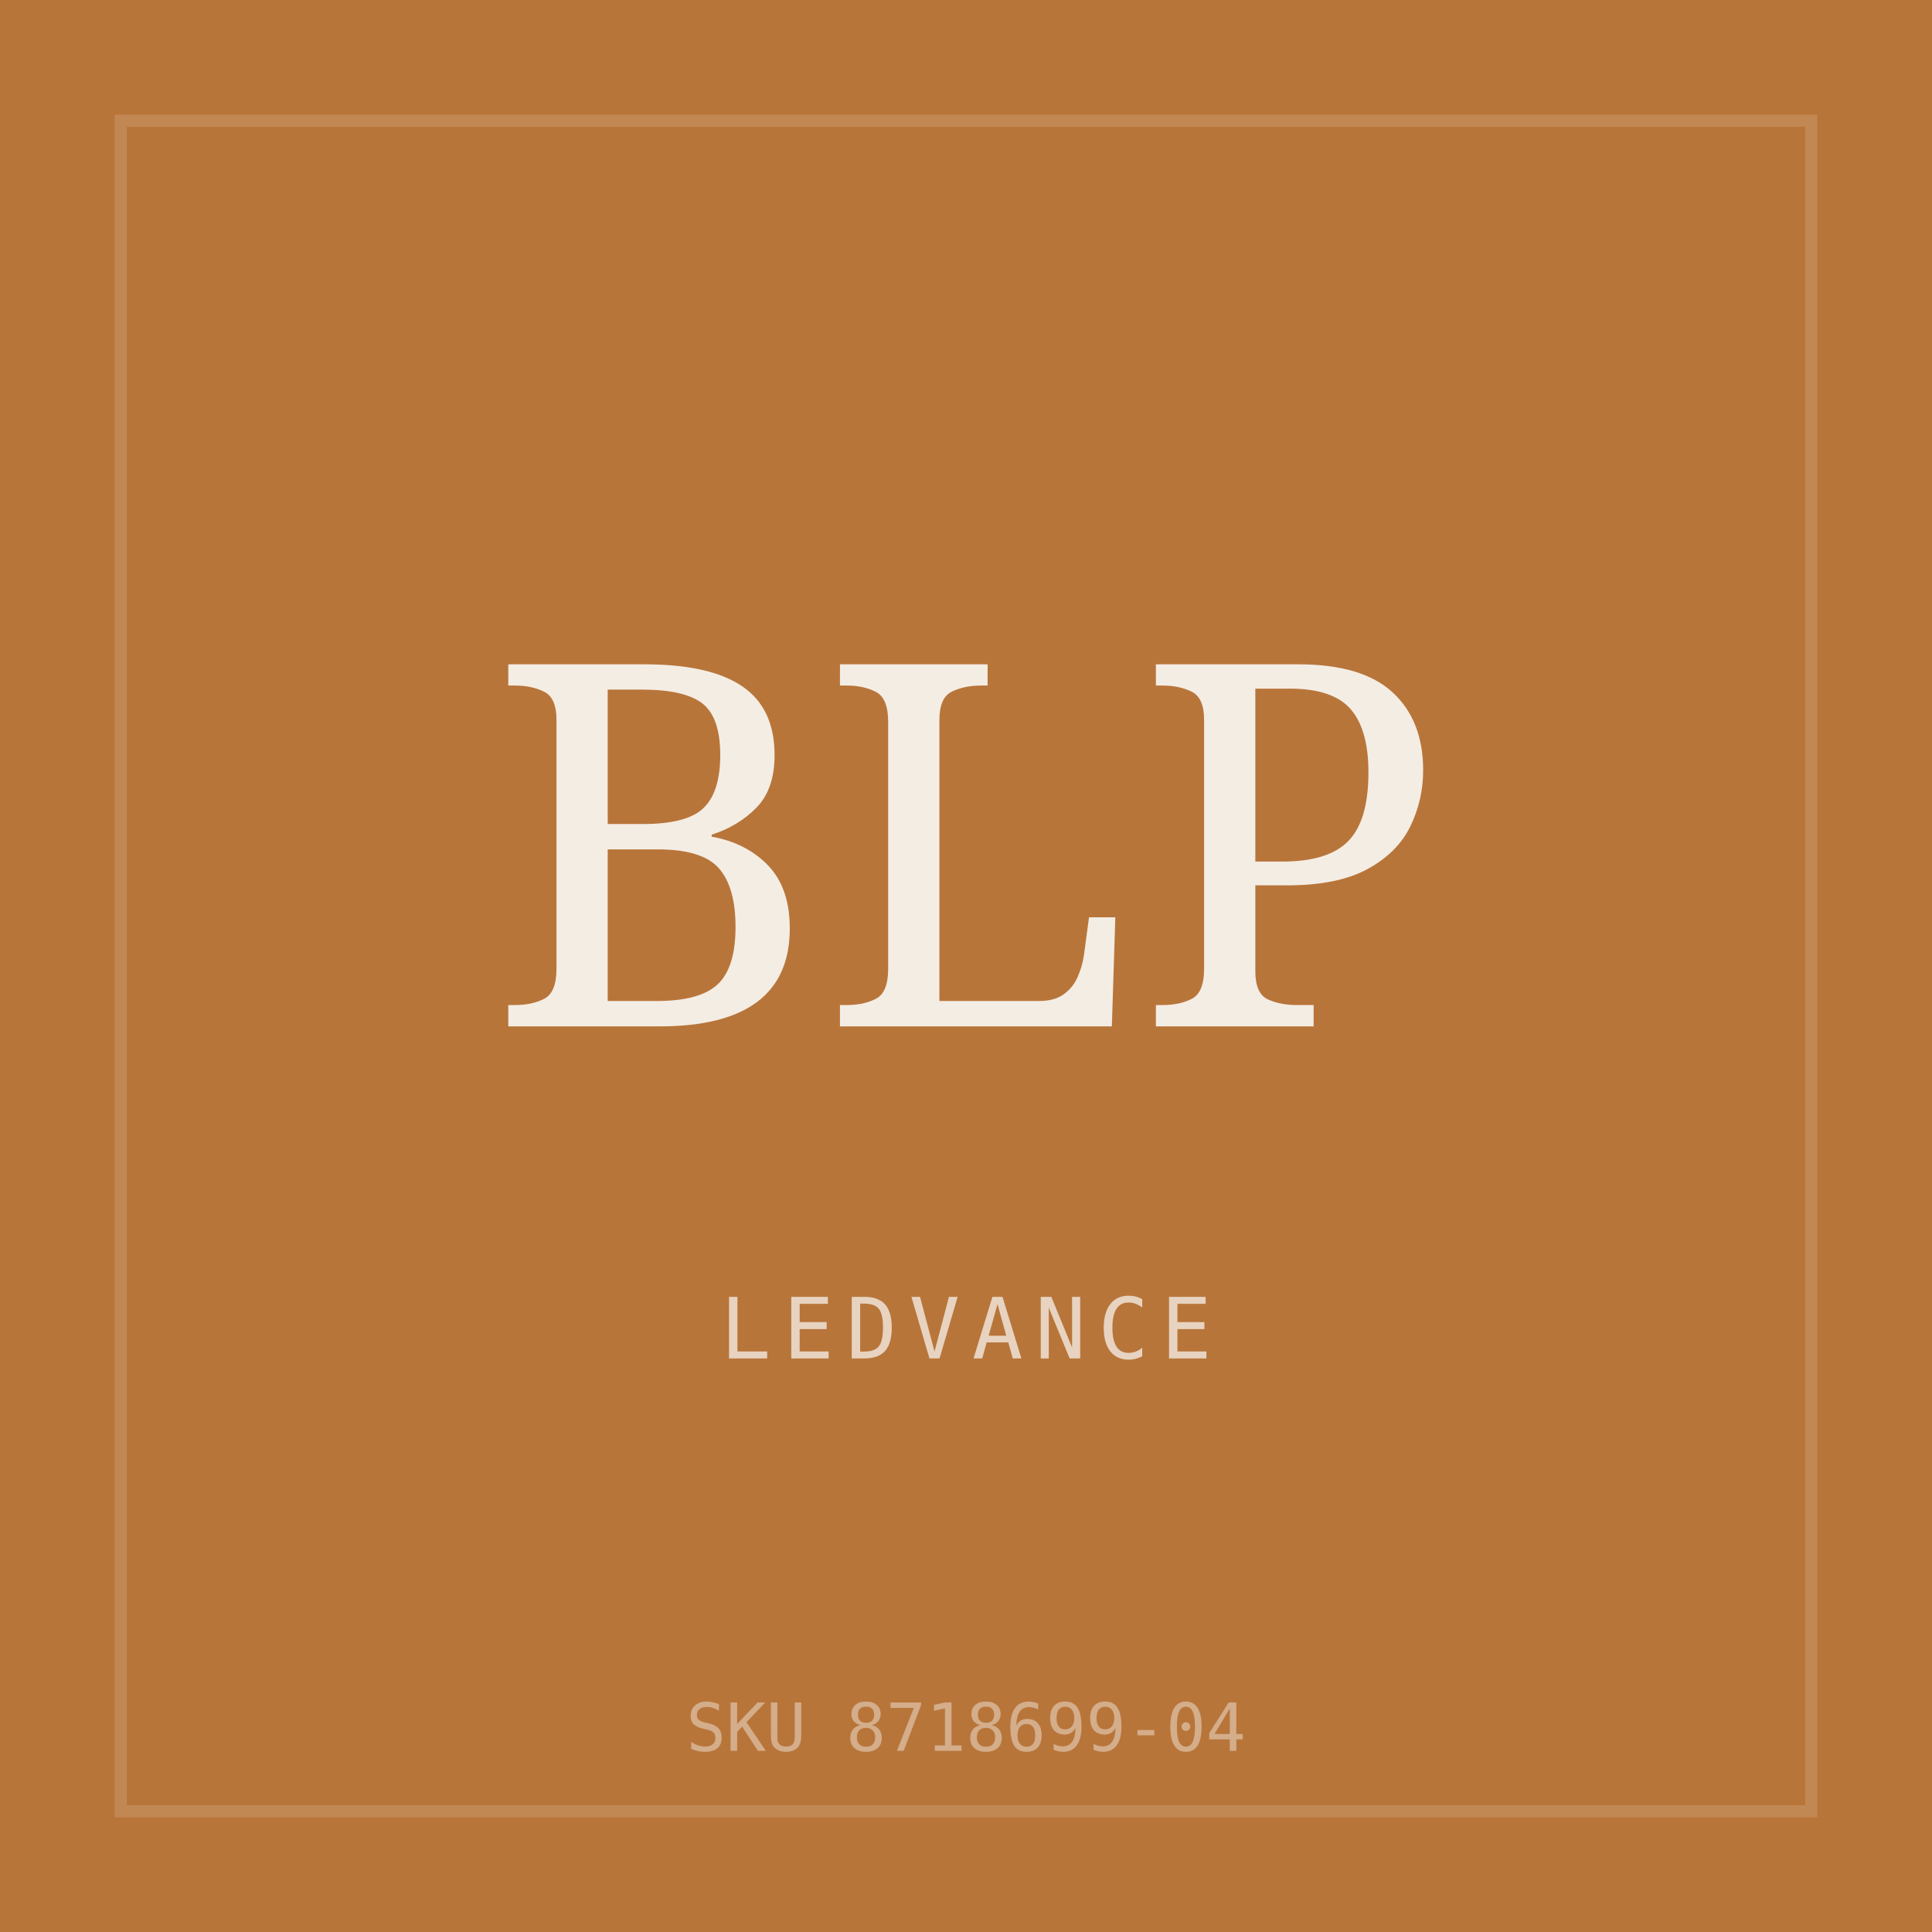
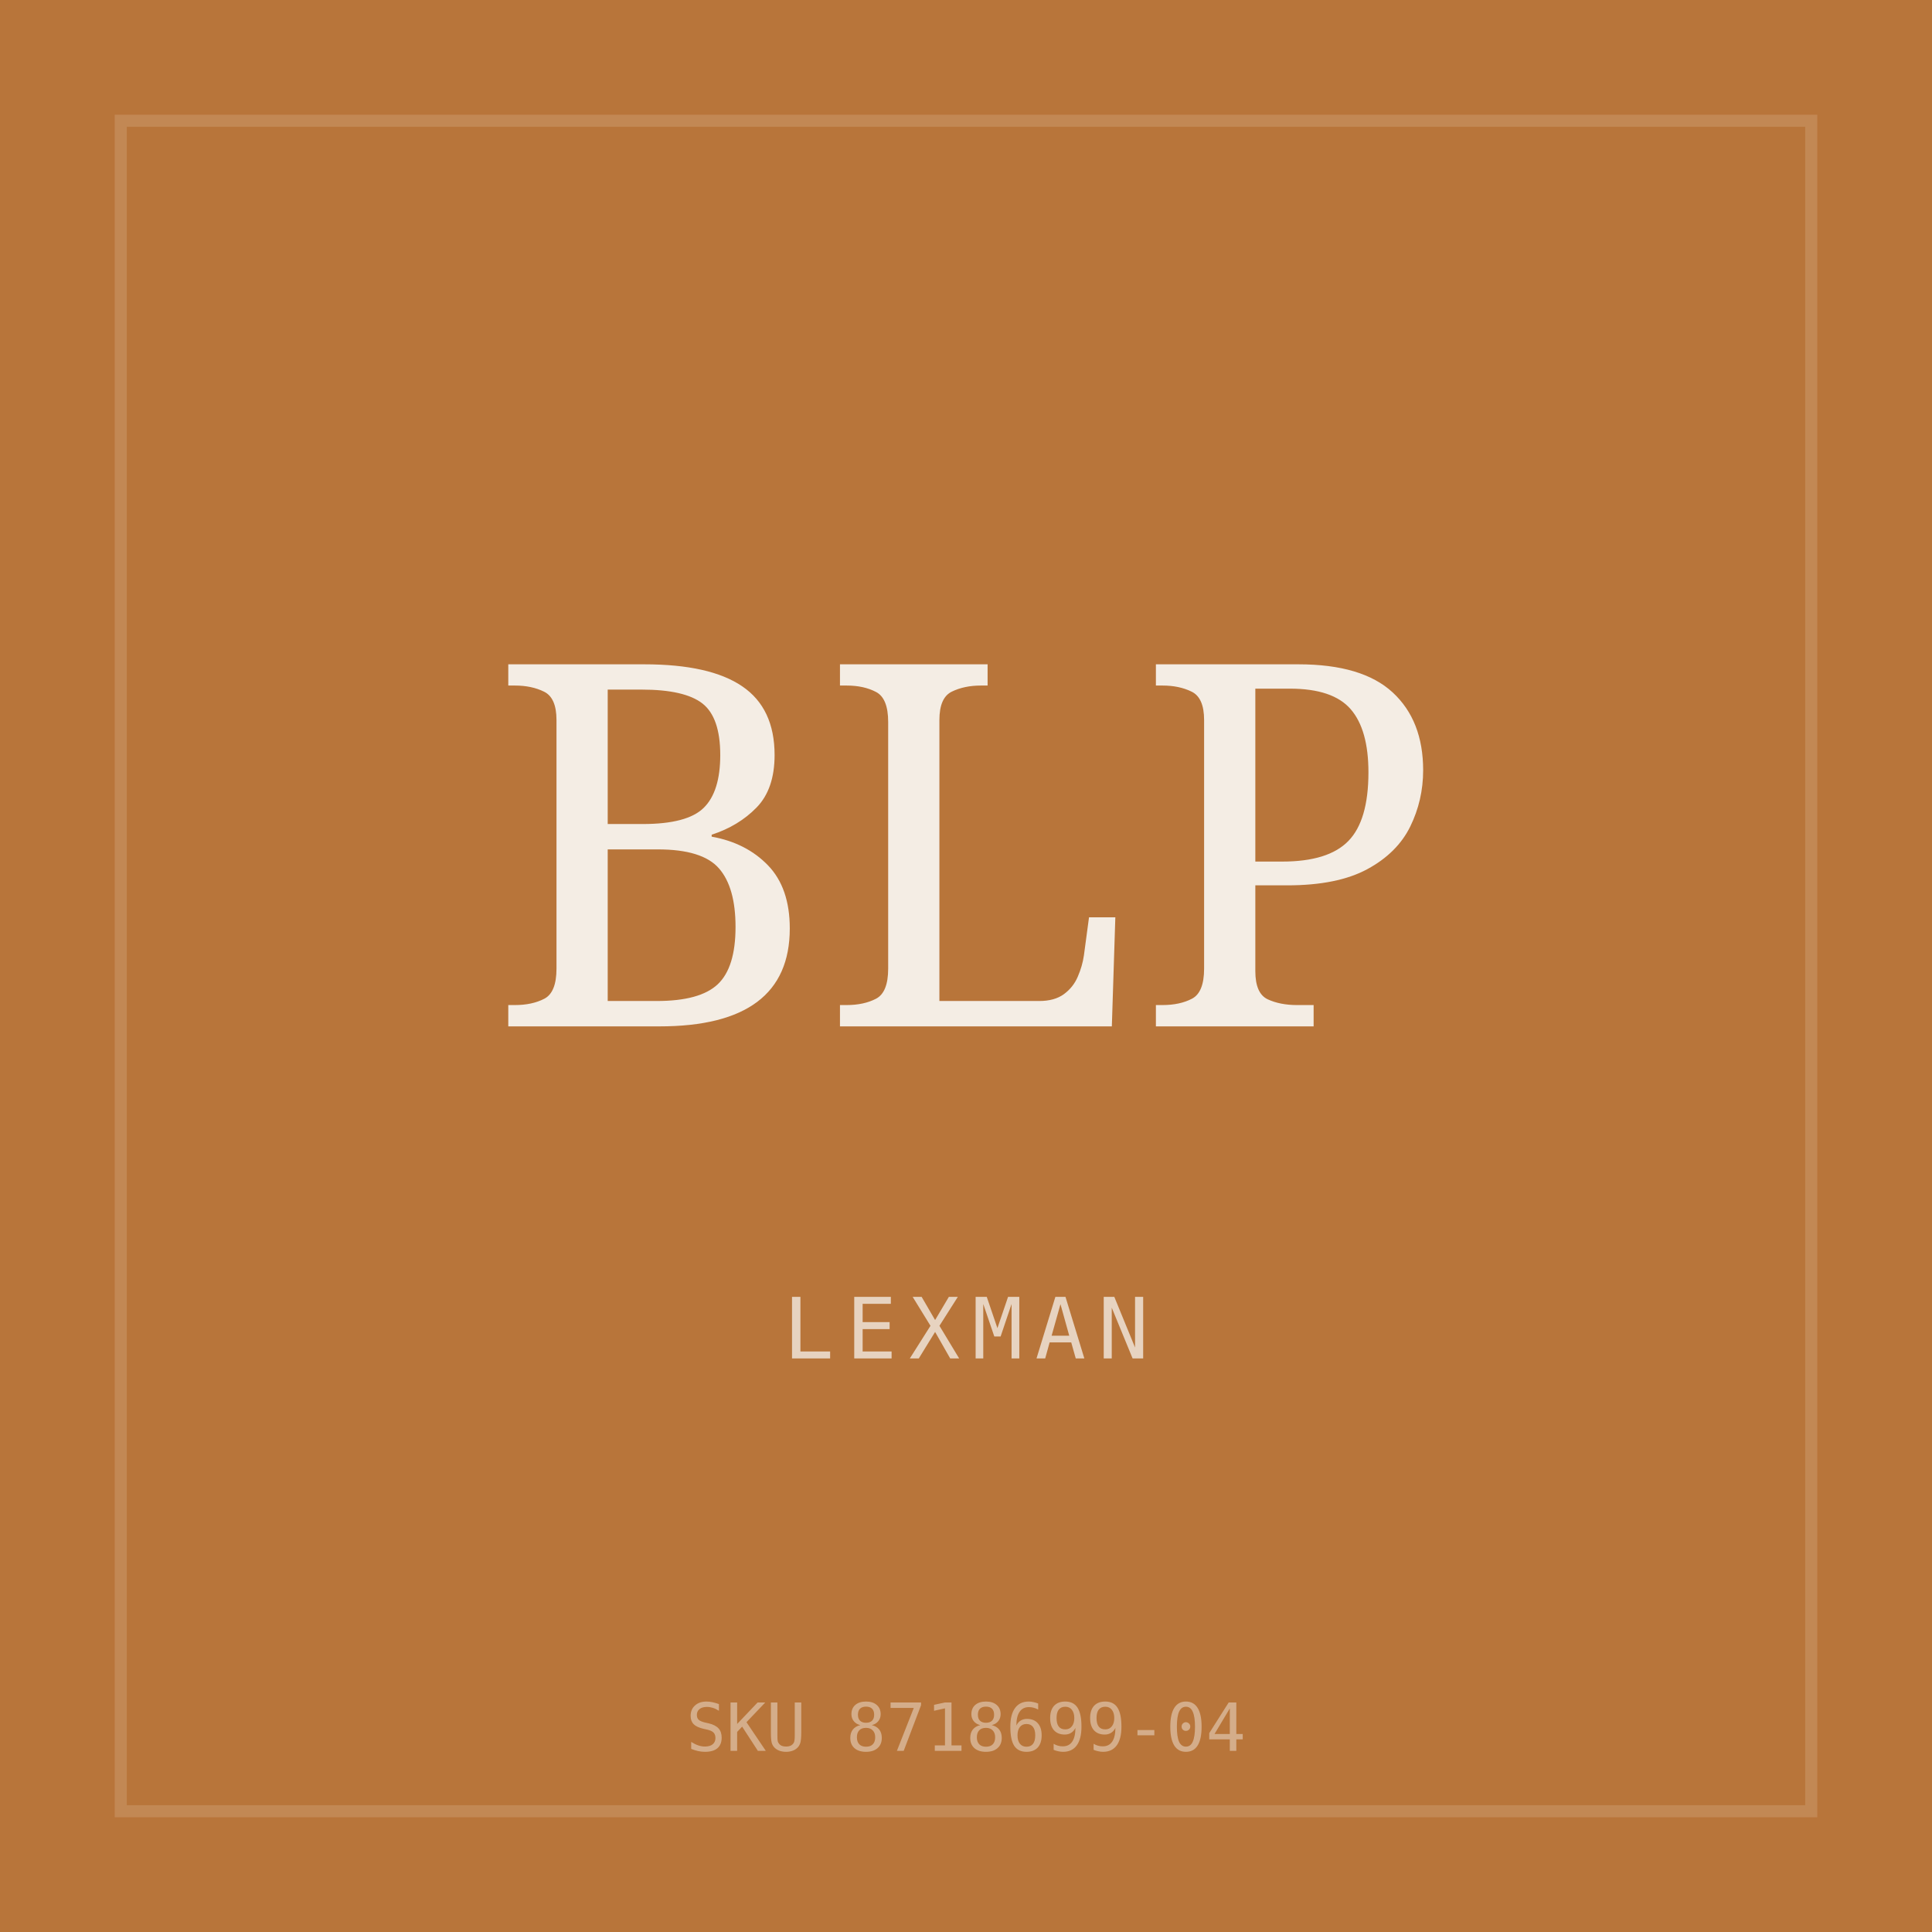
<svg xmlns="http://www.w3.org/2000/svg" width="320" height="320" viewBox="0 0 320 320">
  <rect width="320" height="320" fill="#B8753A" />
  <rect x="20" y="20" width="280" height="280" fill="none" stroke="#F7F3EC" stroke-opacity="0.15" stroke-width="2" />
  <text x="160" y="170" text-anchor="middle" font-family="Georgia, serif" font-weight="500" font-size="84" fill="#F7F3EC" fill-opacity="0.95">BLP</text>
-   <text x="160" y="225" text-anchor="middle" font-family="monospace" font-size="14" fill="#F7F3EC" fill-opacity="0.75" letter-spacing="2">LEDVANCE</text>
+   <text x="160" y="225" text-anchor="middle" font-family="monospace" font-size="14" fill="#F7F3EC" fill-opacity="0.75" letter-spacing="2">LEXMAN</text>
  <text x="160" y="290" text-anchor="middle" font-family="monospace" font-size="11" fill="#F7F3EC" fill-opacity="0.45">SKU 8718699-04</text>
</svg>
